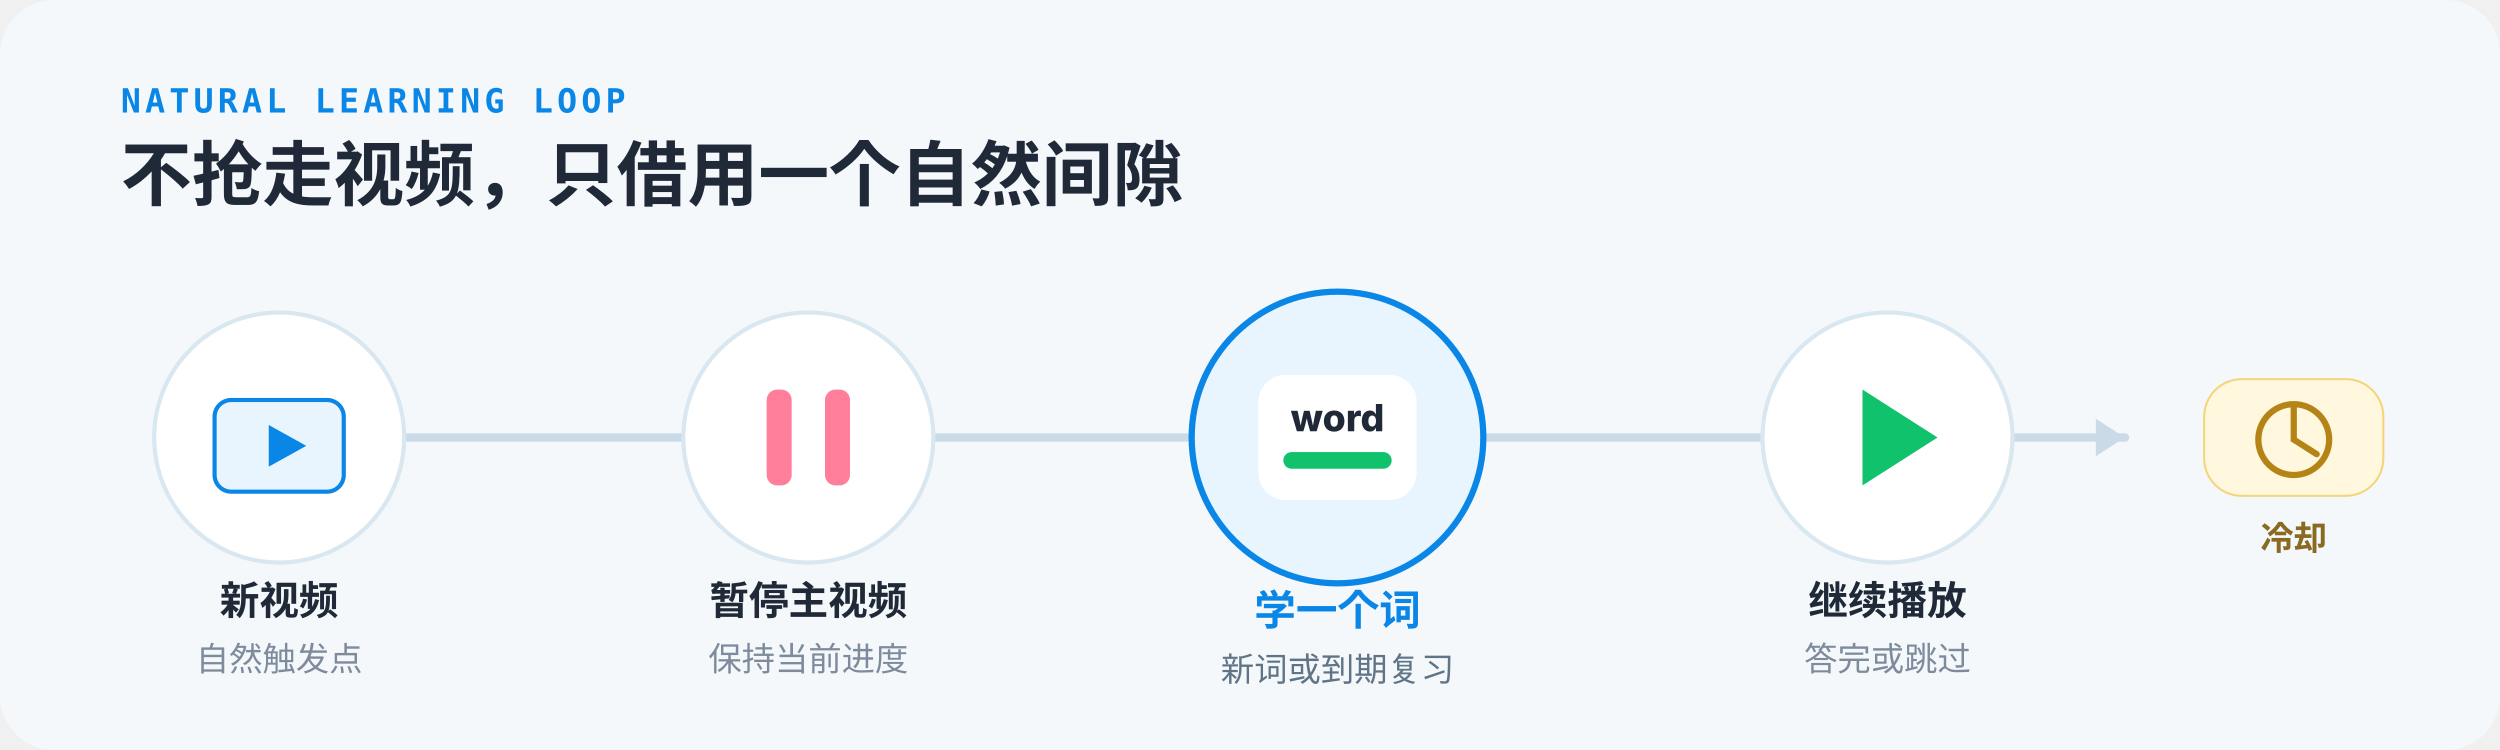
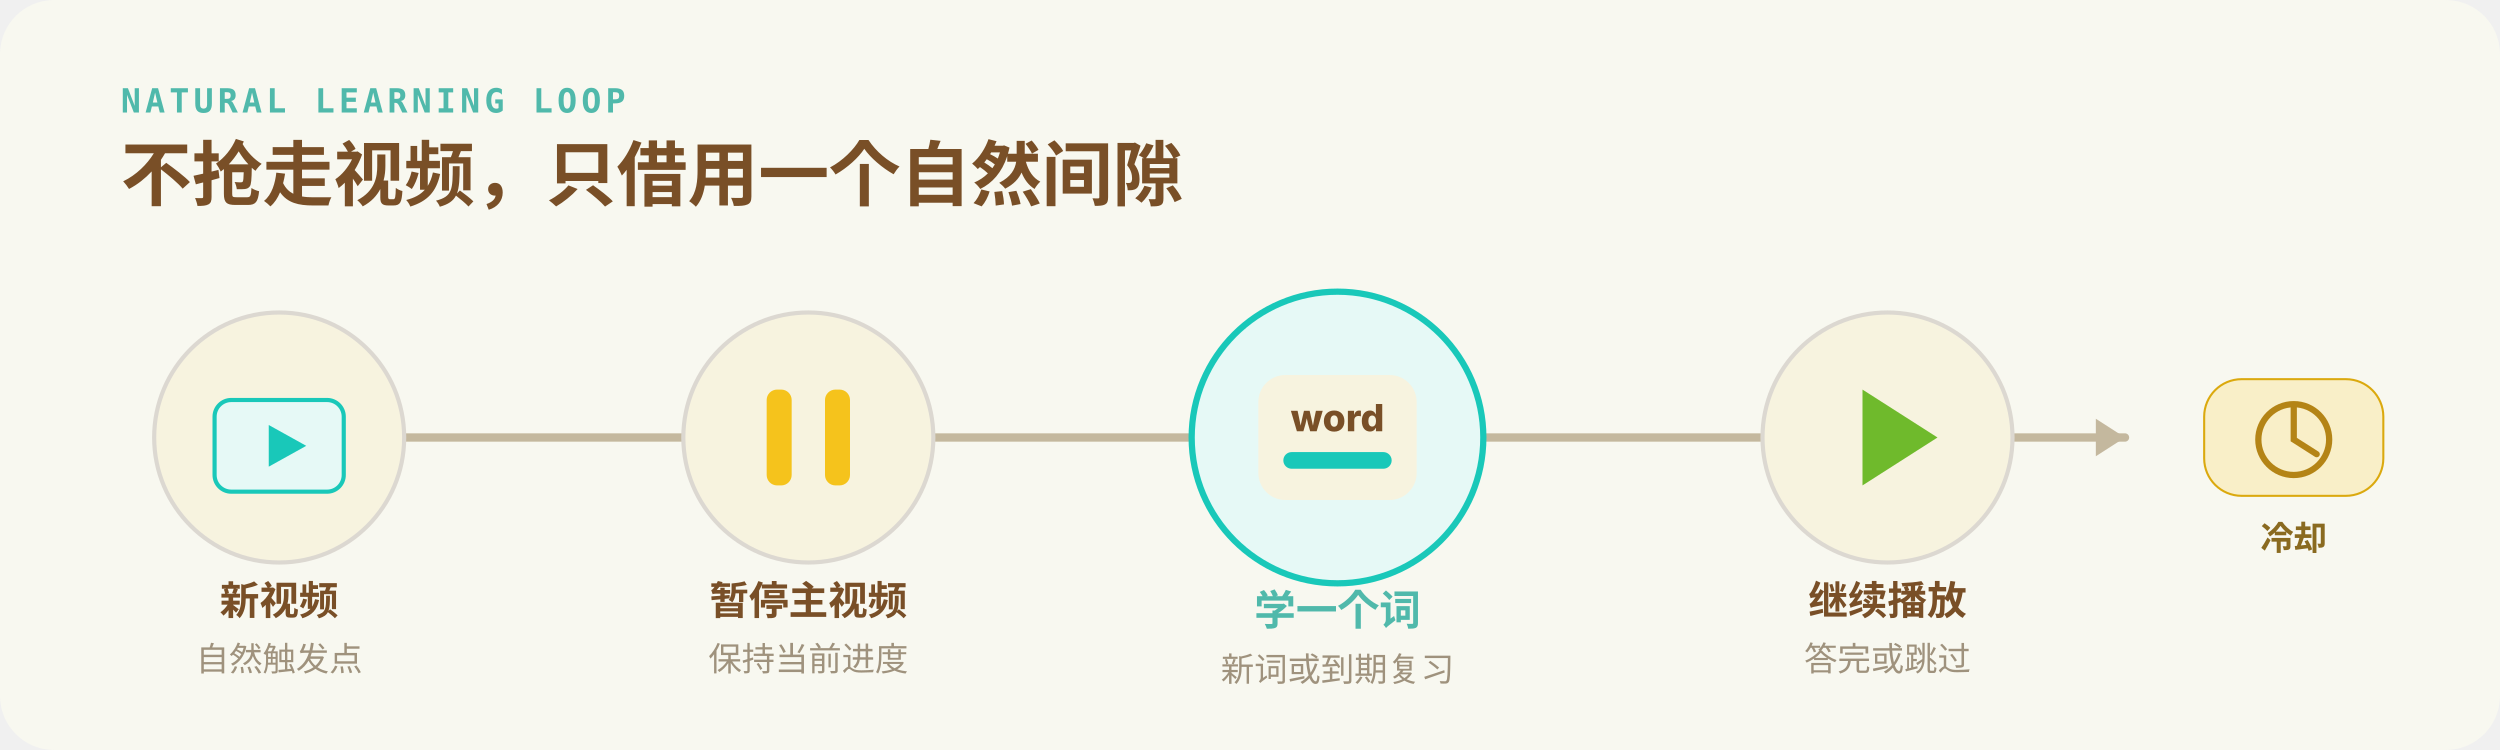
<svg xmlns="http://www.w3.org/2000/svg" width="1200" height="360" viewBox="0 0 1200 360" role="img" aria-labelledby="title desc">
-   <rect width="1200" height="360" rx="26" fill="#F5F8FB" />
-   <text x="58" y="54" fill="#0A86E6" font-family="ui-monospace, SFMono-Regular, Menlo, Consolas, monospace" font-size="16" font-weight="700" letter-spacing="2">NATURAL LEARNING LOOP</text>
-   <text x="58" y="96" fill="#1F2937" font-family="-apple-system, BlinkMacSystemFont, Segoe UI, PingFang SC, Microsoft YaHei, sans-serif" font-size="34" font-weight="800">不抢走视频，只借用一个自然间隙</text>
-   <path d="M152 210H1020" stroke="#CADBE7" stroke-width="4" stroke-linecap="round" />
-   <path d="M1020 210l-14-9v18z" fill="#CADBE7" />
+   <rect width="1200" height="360" rx="26" fill="#F8F8F0" />
+   <text x="58" y="54" fill="#50B9AB" font-family="ui-monospace, SFMono-Regular, Menlo, Consolas, monospace" font-size="16" font-weight="700" letter-spacing="2">NATURAL LEARNING LOOP</text>
+   <text x="58" y="96" fill="#794F27" font-family="-apple-system, BlinkMacSystemFont, Segoe UI, PingFang SC, Microsoft YaHei, sans-serif" font-size="34" font-weight="800">不抢走视频，只借用一个自然间隙</text>
+   <path d="M152 210H1020" stroke="#C4B89E" stroke-width="4" stroke-linecap="round" />
+   <path d="M1020 210l-14-9v18z" fill="#C4B89E" />
  <g font-family="-apple-system, BlinkMacSystemFont, Segoe UI, PingFang SC, Microsoft YaHei, sans-serif">
    <g transform="translate(62 150)">
-       <circle cx="72" cy="60" r="60" fill="#FFFFFF" stroke="#D9E7F0" stroke-width="2" />
-       <path d="M49 42h46a8 8 0 0 1 8 8v28a8 8 0 0 1-8 8H49a8 8 0 0 1-8-8V50a8 8 0 0 1 8-8z" fill="#E8F5FF" stroke="#0A86E6" stroke-width="2" />
-       <path d="M67 54l18 10-18 10z" fill="#0A86E6" />
-       <text x="72" y="145" text-anchor="middle" fill="#1F2937" font-size="19" font-weight="800">新视频</text>
-       <text x="72" y="172" text-anchor="middle" fill="#7D8B9D" font-size="16">自然触发点</text>
+       <circle cx="72" cy="60" r="60" fill="#F7F3DF" stroke="#DCD8D1" stroke-width="2" />
+       <path d="M49 42h46a8 8 0 0 1 8 8v28a8 8 0 0 1-8 8H49a8 8 0 0 1-8-8V50a8 8 0 0 1 8-8z" fill="#E6F9F6" stroke="#19C8B9" stroke-width="2" />
+       <path d="M67 54l18 10-18 10z" fill="#19C8B9" />
+       <text x="72" y="145" text-anchor="middle" fill="#794F27" font-size="19" font-weight="800">新视频</text>
+       <text x="72" y="172" text-anchor="middle" fill="#9F927D" font-size="16">自然触发点</text>
    </g>
    <g transform="translate(316 150)">
-       <circle cx="72" cy="60" r="60" fill="#FFFFFF" stroke="#D9E7F0" stroke-width="2" />
-       <rect x="52" y="37" width="12" height="46" rx="5" fill="#FF7E99" />
-       <rect x="80" y="37" width="12" height="46" rx="5" fill="#FF7E99" />
-       <text x="72" y="145" text-anchor="middle" fill="#1F2937" font-size="19" font-weight="800">暂停主视频</text>
-       <text x="72" y="172" text-anchor="middle" fill="#7D8B9D" font-size="16">保持当前进度</text>
+       <circle cx="72" cy="60" r="60" fill="#F7F3DF" stroke="#DCD8D1" stroke-width="2" />
+       <rect x="52" y="37" width="12" height="46" rx="5" fill="#F5C31C" />
+       <rect x="80" y="37" width="12" height="46" rx="5" fill="#F5C31C" />
+       <text x="72" y="145" text-anchor="middle" fill="#794F27" font-size="19" font-weight="800">暂停主视频</text>
+       <text x="72" y="172" text-anchor="middle" fill="#9F927D" font-size="16">保持当前进度</text>
    </g>
    <g transform="translate(570 150)">
-       <circle cx="72" cy="60" r="70" fill="#E8F5FF" stroke="#0A86E6" stroke-width="3" />
-       <rect x="34" y="30" width="76" height="60" rx="13" fill="#FFFFFF" />
-       <text x="72" y="57" text-anchor="middle" fill="#1F2937" font-size="18" font-weight="800">word</text>
-       <rect x="46" y="67" width="52" height="8" rx="4" fill="#10C26B" />
-       <text x="72" y="150" text-anchor="middle" fill="#0A86E6" font-size="20" font-weight="850">学一个词</text>
-       <text x="72" y="177" text-anchor="middle" fill="#607487" font-size="16">新词或到期复习</text>
+       <circle cx="72" cy="60" r="70" fill="#E6F9F6" stroke="#19C8B9" stroke-width="3" />
+       <rect x="34" y="30" width="76" height="60" rx="13" fill="#F7F3DF" />
+       <text x="72" y="57" text-anchor="middle" fill="#794F27" font-size="18" font-weight="800">word</text>
+       <rect x="46" y="67" width="52" height="8" rx="4" fill="#19C8B9" />
+       <text x="72" y="150" text-anchor="middle" fill="#50B9AB" font-size="20" font-weight="850">学一个词</text>
+       <text x="72" y="177" text-anchor="middle" fill="#9F927D" font-size="16">新词或到期复习</text>
    </g>
    <g transform="translate(834 150)">
-       <circle cx="72" cy="60" r="60" fill="#FFFFFF" stroke="#D9E7F0" stroke-width="2" />
-       <path d="M60 37l36 23-36 23z" fill="#10C26B" />
-       <text x="72" y="145" text-anchor="middle" fill="#1F2937" font-size="19" font-weight="800">继续播放</text>
-       <text x="72" y="172" text-anchor="middle" fill="#7D8B9D" font-size="16">答完或跳过</text>
+       <circle cx="72" cy="60" r="60" fill="#F7F3DF" stroke="#DCD8D1" stroke-width="2" />
+       <path d="M60 37l36 23-36 23z" fill="#6FBA2C" />
+       <text x="72" y="145" text-anchor="middle" fill="#794F27" font-size="19" font-weight="800">继续播放</text>
+       <text x="72" y="172" text-anchor="middle" fill="#9F927D" font-size="16">答完或跳过</text>
    </g>
    <g transform="translate(1058 182)">
-       <rect width="86" height="56" rx="18" fill="#FFF8DF" stroke="#F4D57C" />
+       <rect width="86" height="56" rx="18" fill="#F9EFC8" stroke="#DBA90E" />
      <path d="M43 13v16l11 7" fill="none" stroke="#B48416" stroke-width="3" stroke-linecap="round" />
      <circle cx="43" cy="29" r="17" fill="none" stroke="#B48416" stroke-width="3" />
      <text x="43" y="82" text-anchor="middle" fill="#8A6A20" font-size="16" font-weight="800">冷却</text>
    </g>
  </g>
</svg>
